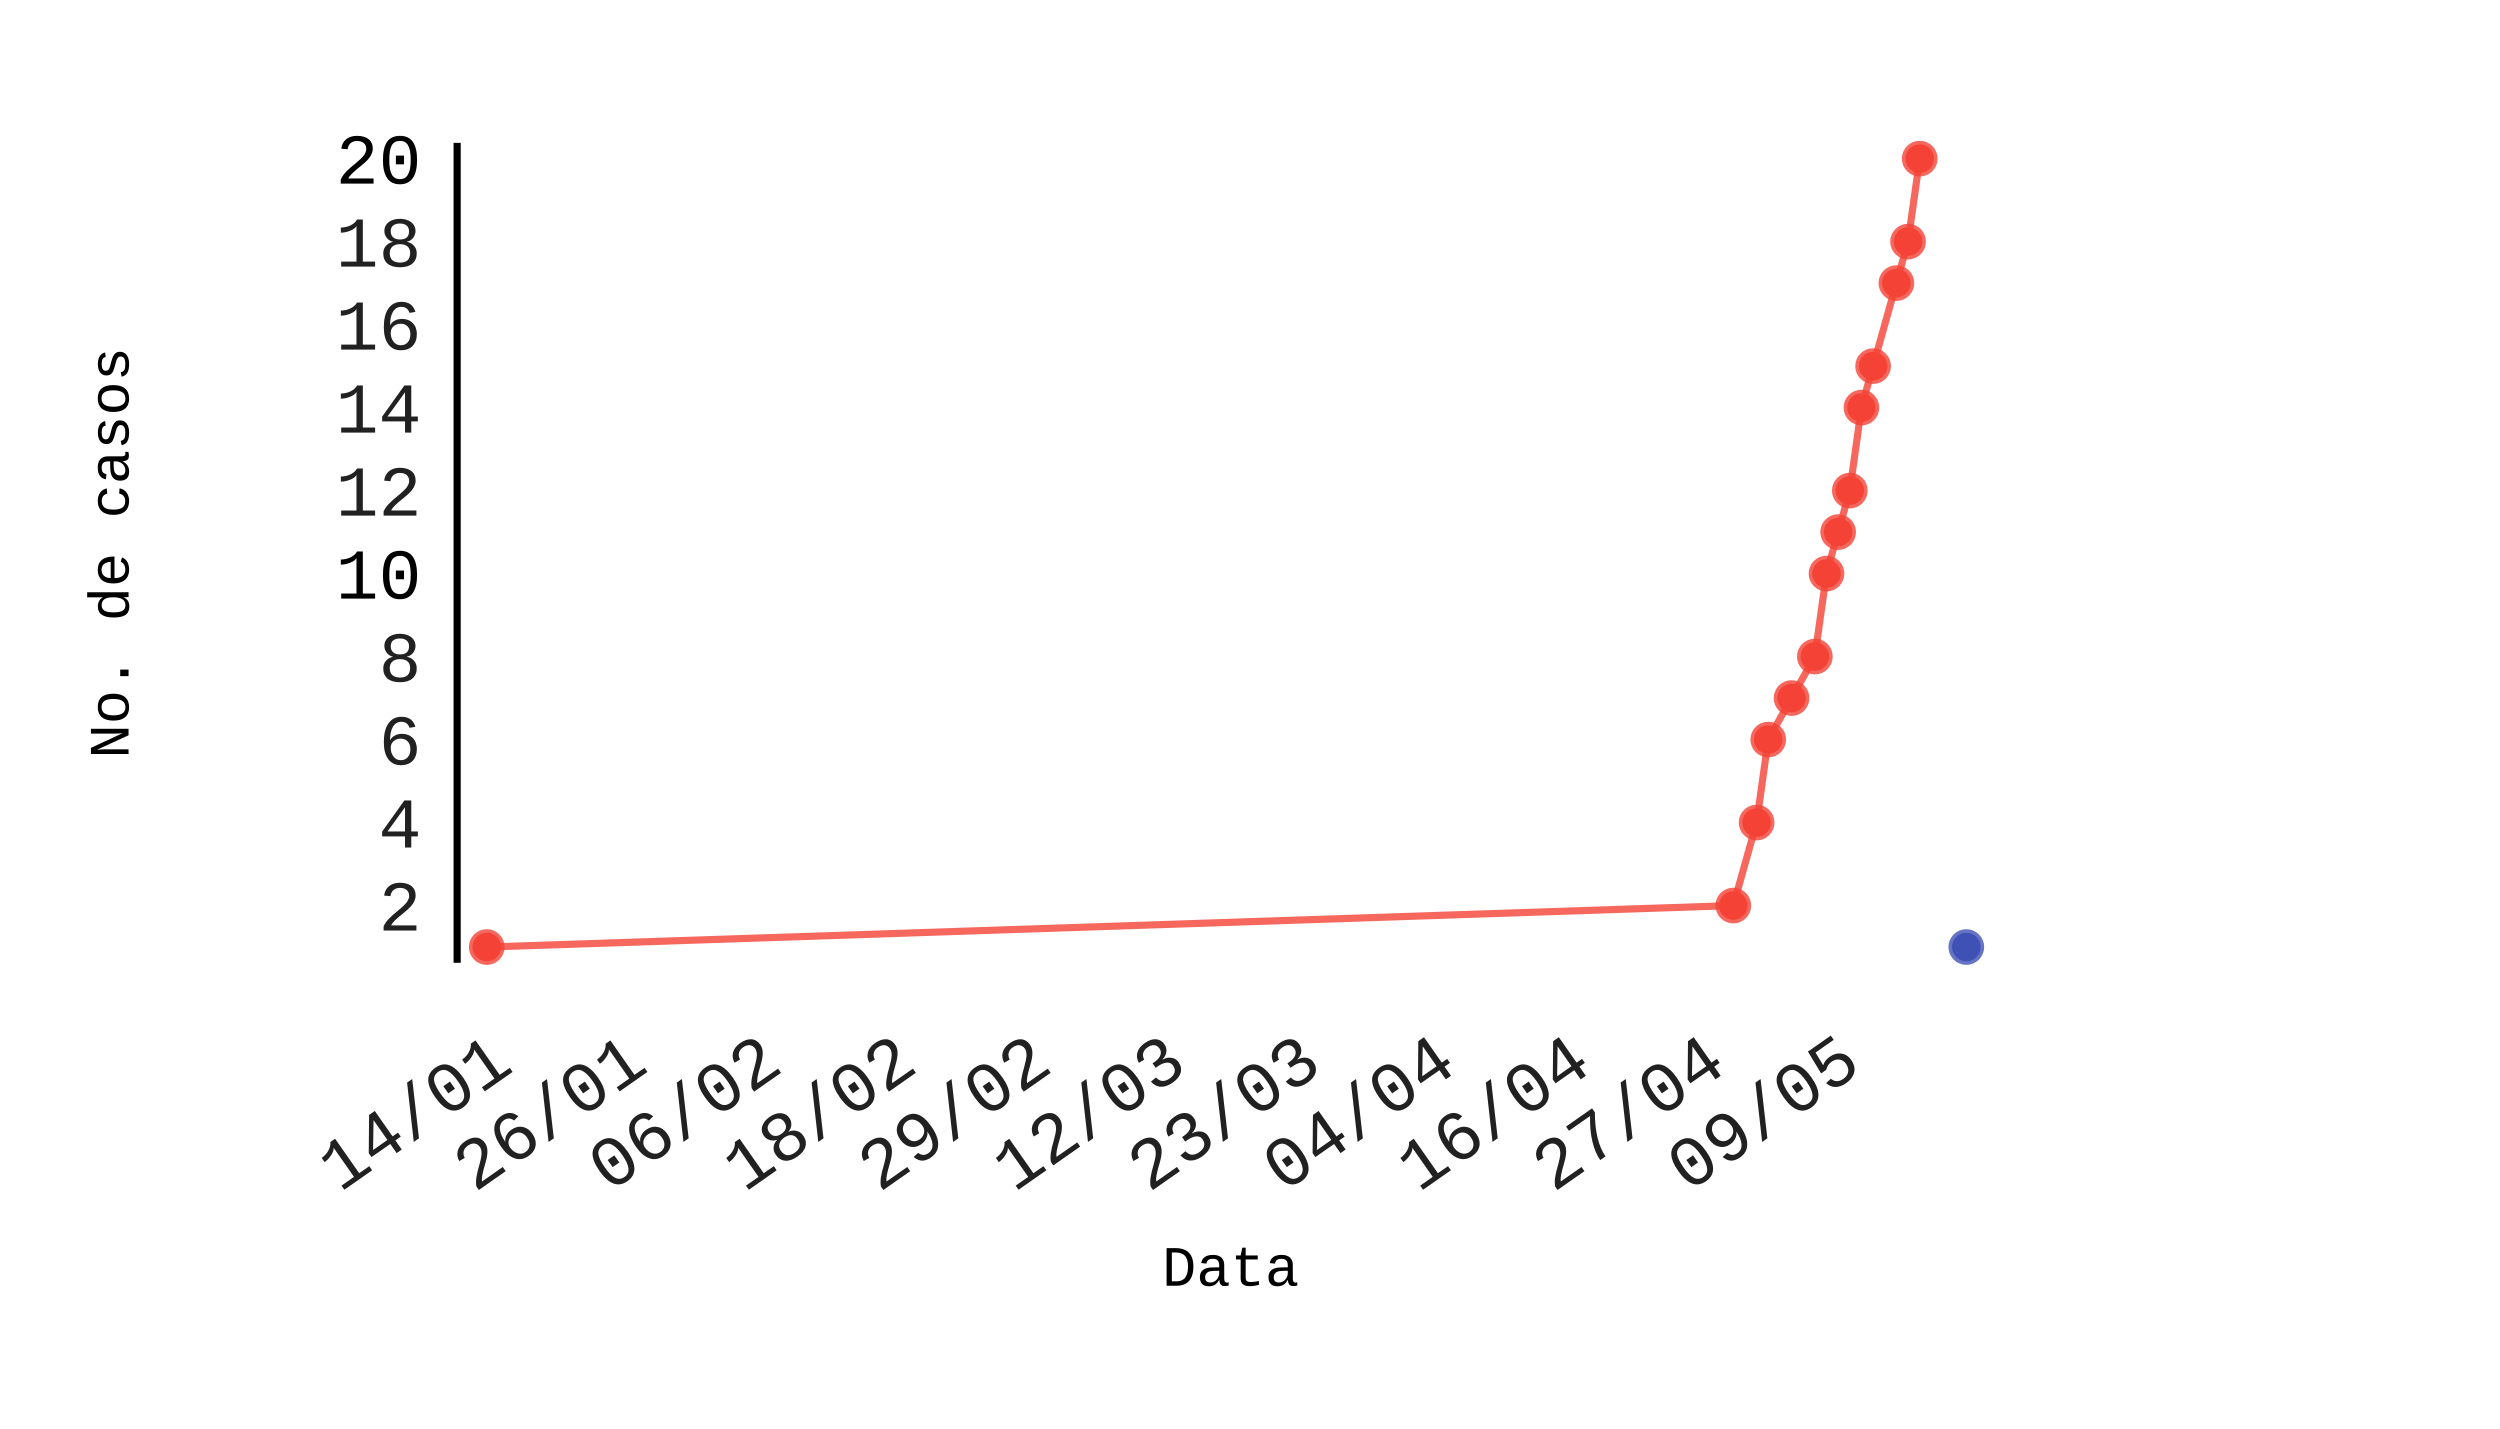
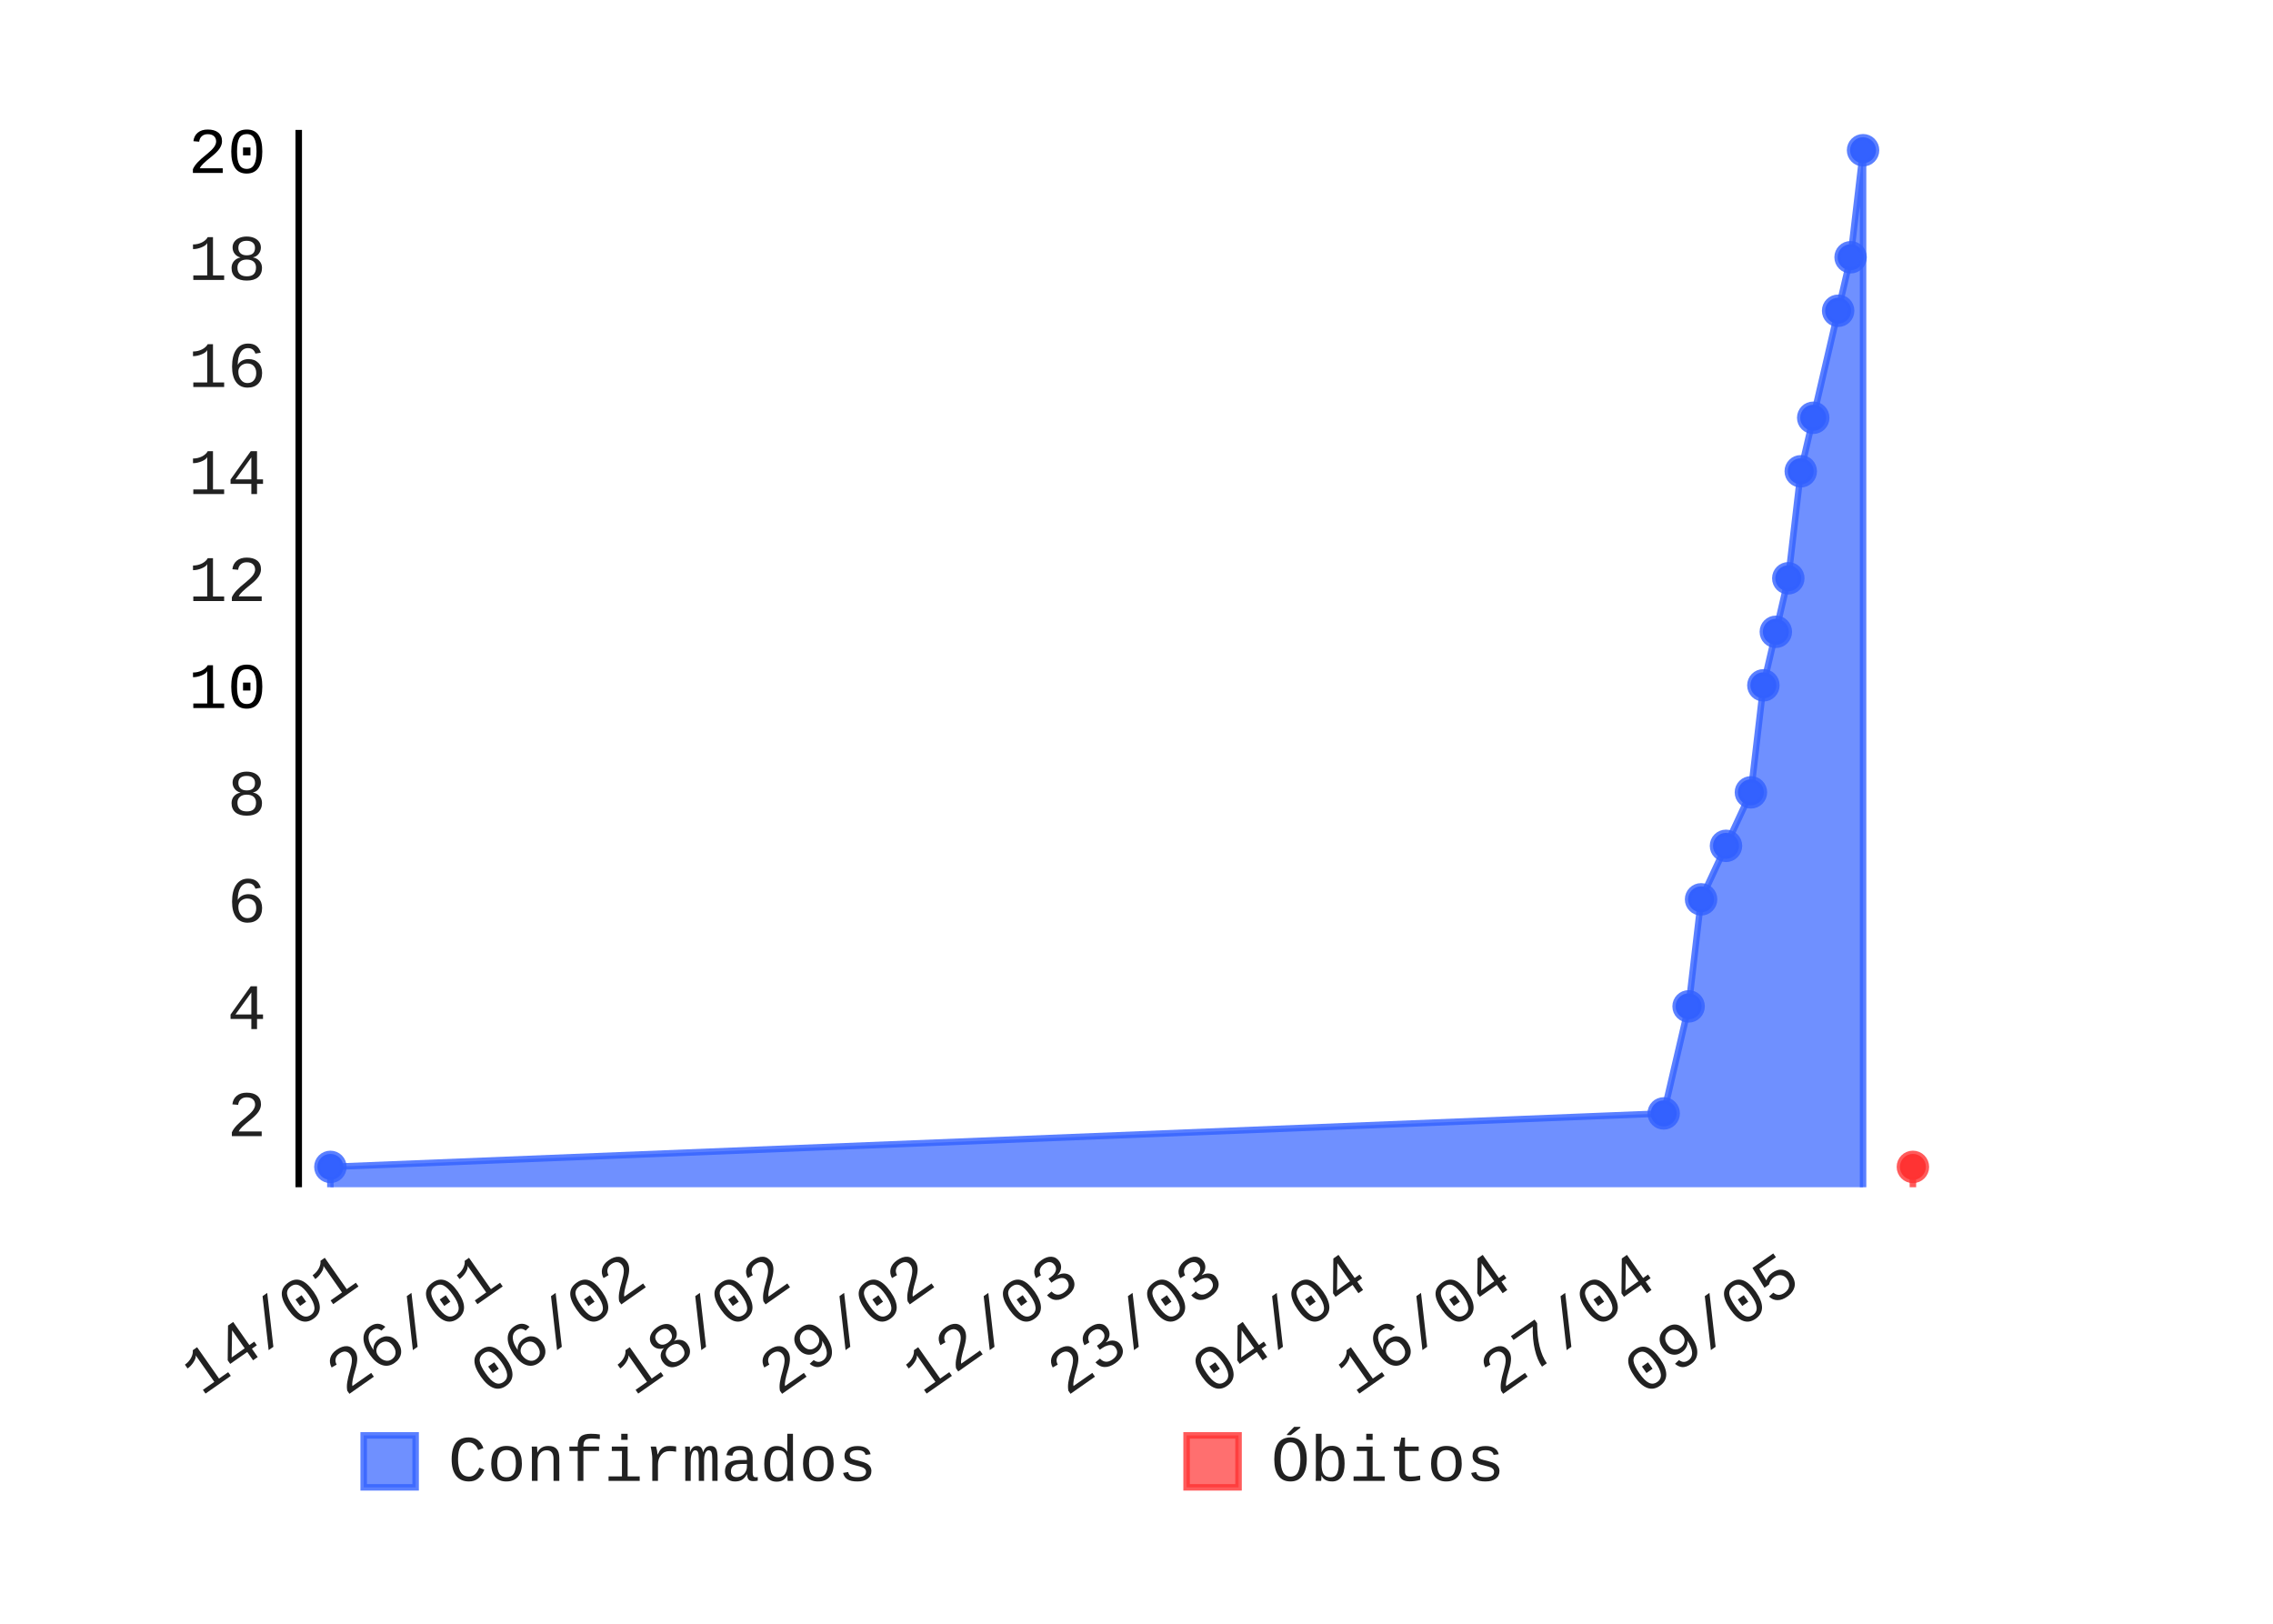
- <svg xmlns="http://www.w3.org/2000/svg" id="chart-f537f0c6-f7d7-4457-a05b-df2f0a5925cc" class="pygal-chart" viewBox="0 0 350 200" width="350" height="200">
+ <svg xmlns="http://www.w3.org/2000/svg" id="chart-ff34429f-6f1a-4a40-b69d-091b2af07d7f" class="pygal-chart" viewBox="0 0 350 250" width="350" height="250">
  <defs>
-     <style type="text/css">#chart-f537f0c6-f7d7-4457-a05b-df2f0a5925cc{-webkit-user-select:none;-webkit-font-smoothing:antialiased;font-family:Consolas,"Liberation Mono",Menlo,Courier,monospace}#chart-f537f0c6-f7d7-4457-a05b-df2f0a5925cc .title{font-family:Consolas,"Liberation Mono",Menlo,Courier,monospace;font-size:8px}#chart-f537f0c6-f7d7-4457-a05b-df2f0a5925cc .legends .legend text{font-family:Consolas,"Liberation Mono",Menlo,Courier,monospace;font-size:14px}#chart-f537f0c6-f7d7-4457-a05b-df2f0a5925cc .axis text{font-family:Consolas,"Liberation Mono",Menlo,Courier,monospace;font-size:10px}#chart-f537f0c6-f7d7-4457-a05b-df2f0a5925cc .axis text.major{font-family:Consolas,"Liberation Mono",Menlo,Courier,monospace;font-size:10px}#chart-f537f0c6-f7d7-4457-a05b-df2f0a5925cc .text-overlay text.value{font-family:Consolas,"Liberation Mono",Menlo,Courier,monospace;font-size:16px}#chart-f537f0c6-f7d7-4457-a05b-df2f0a5925cc .text-overlay text.label{font-family:Consolas,"Liberation Mono",Menlo,Courier,monospace;font-size:10px}#chart-f537f0c6-f7d7-4457-a05b-df2f0a5925cc .tooltip{font-family:Consolas,"Liberation Mono",Menlo,Courier,monospace;font-size:14px}#chart-f537f0c6-f7d7-4457-a05b-df2f0a5925cc text.no_data{font-family:Consolas,"Liberation Mono",Menlo,Courier,monospace;font-size:64px}
- #chart-f537f0c6-f7d7-4457-a05b-df2f0a5925cc{background-color:transparent}#chart-f537f0c6-f7d7-4457-a05b-df2f0a5925cc path,#chart-f537f0c6-f7d7-4457-a05b-df2f0a5925cc line,#chart-f537f0c6-f7d7-4457-a05b-df2f0a5925cc rect,#chart-f537f0c6-f7d7-4457-a05b-df2f0a5925cc circle{-webkit-transition:150ms;-moz-transition:150ms;transition:150ms}#chart-f537f0c6-f7d7-4457-a05b-df2f0a5925cc .graph &gt; .background{fill:transparent}#chart-f537f0c6-f7d7-4457-a05b-df2f0a5925cc .plot &gt; .background{fill:rgba(255,255,255,1)}#chart-f537f0c6-f7d7-4457-a05b-df2f0a5925cc .graph{fill:rgba(0,0,0,.87)}#chart-f537f0c6-f7d7-4457-a05b-df2f0a5925cc text.no_data{fill:rgba(0,0,0,1)}#chart-f537f0c6-f7d7-4457-a05b-df2f0a5925cc .title{fill:rgba(0,0,0,1)}#chart-f537f0c6-f7d7-4457-a05b-df2f0a5925cc .legends .legend text{fill:rgba(0,0,0,.87)}#chart-f537f0c6-f7d7-4457-a05b-df2f0a5925cc .legends .legend:hover text{fill:rgba(0,0,0,1)}#chart-f537f0c6-f7d7-4457-a05b-df2f0a5925cc .axis .line{stroke:rgba(0,0,0,1)}#chart-f537f0c6-f7d7-4457-a05b-df2f0a5925cc .axis .guide.line{stroke:rgba(0,0,0,.54)}#chart-f537f0c6-f7d7-4457-a05b-df2f0a5925cc .axis .major.line{stroke:rgba(0,0,0,.87)}#chart-f537f0c6-f7d7-4457-a05b-df2f0a5925cc .axis text.major{fill:rgba(0,0,0,1)}#chart-f537f0c6-f7d7-4457-a05b-df2f0a5925cc .axis.y .guides:hover .guide.line,#chart-f537f0c6-f7d7-4457-a05b-df2f0a5925cc .line-graph .axis.x .guides:hover .guide.line,#chart-f537f0c6-f7d7-4457-a05b-df2f0a5925cc .stackedline-graph .axis.x .guides:hover .guide.line,#chart-f537f0c6-f7d7-4457-a05b-df2f0a5925cc .xy-graph .axis.x .guides:hover .guide.line{stroke:rgba(0,0,0,1)}#chart-f537f0c6-f7d7-4457-a05b-df2f0a5925cc .axis .guides:hover text{fill:rgba(0,0,0,1)}#chart-f537f0c6-f7d7-4457-a05b-df2f0a5925cc .reactive{fill-opacity:.7;stroke-opacity:.8}#chart-f537f0c6-f7d7-4457-a05b-df2f0a5925cc .ci{stroke:rgba(0,0,0,.87)}#chart-f537f0c6-f7d7-4457-a05b-df2f0a5925cc .reactive.active,#chart-f537f0c6-f7d7-4457-a05b-df2f0a5925cc .active .reactive{fill-opacity:.8;stroke-opacity:.9;stroke-width:4}#chart-f537f0c6-f7d7-4457-a05b-df2f0a5925cc .ci .reactive.active{stroke-width:1.5}#chart-f537f0c6-f7d7-4457-a05b-df2f0a5925cc .series text{fill:rgba(0,0,0,1)}#chart-f537f0c6-f7d7-4457-a05b-df2f0a5925cc .tooltip rect{fill:rgba(255,255,255,1);stroke:rgba(0,0,0,1);-webkit-transition:opacity 150ms;-moz-transition:opacity 150ms;transition:opacity 150ms}#chart-f537f0c6-f7d7-4457-a05b-df2f0a5925cc .tooltip .label{fill:rgba(0,0,0,.87)}#chart-f537f0c6-f7d7-4457-a05b-df2f0a5925cc .tooltip .label{fill:rgba(0,0,0,.87)}#chart-f537f0c6-f7d7-4457-a05b-df2f0a5925cc .tooltip .legend{font-size:.8em;fill:rgba(0,0,0,.54)}#chart-f537f0c6-f7d7-4457-a05b-df2f0a5925cc .tooltip .x_label{font-size:.6em;fill:rgba(0,0,0,1)}#chart-f537f0c6-f7d7-4457-a05b-df2f0a5925cc .tooltip .xlink{font-size:.5em;text-decoration:underline}#chart-f537f0c6-f7d7-4457-a05b-df2f0a5925cc .tooltip .value{font-size:1.5em}#chart-f537f0c6-f7d7-4457-a05b-df2f0a5925cc .bound{font-size:.5em}#chart-f537f0c6-f7d7-4457-a05b-df2f0a5925cc .max-value{font-size:.75em;fill:rgba(0,0,0,.54)}#chart-f537f0c6-f7d7-4457-a05b-df2f0a5925cc .map-element{fill:rgba(255,255,255,1);stroke:rgba(0,0,0,.54) !important}#chart-f537f0c6-f7d7-4457-a05b-df2f0a5925cc .map-element .reactive{fill-opacity:inherit;stroke-opacity:inherit}#chart-f537f0c6-f7d7-4457-a05b-df2f0a5925cc .color-0,#chart-f537f0c6-f7d7-4457-a05b-df2f0a5925cc .color-0 a:visited{stroke:#F44336;fill:#F44336}#chart-f537f0c6-f7d7-4457-a05b-df2f0a5925cc .color-1,#chart-f537f0c6-f7d7-4457-a05b-df2f0a5925cc .color-1 a:visited{stroke:#3F51B5;fill:#3F51B5}#chart-f537f0c6-f7d7-4457-a05b-df2f0a5925cc .text-overlay .color-0 text{fill:black}#chart-f537f0c6-f7d7-4457-a05b-df2f0a5925cc .text-overlay .color-1 text{fill:black}
- #chart-f537f0c6-f7d7-4457-a05b-df2f0a5925cc text.no_data{text-anchor:middle}#chart-f537f0c6-f7d7-4457-a05b-df2f0a5925cc .guide.line{fill:none}#chart-f537f0c6-f7d7-4457-a05b-df2f0a5925cc .centered{text-anchor:middle}#chart-f537f0c6-f7d7-4457-a05b-df2f0a5925cc .title{text-anchor:middle}#chart-f537f0c6-f7d7-4457-a05b-df2f0a5925cc .legends .legend text{fill-opacity:1}#chart-f537f0c6-f7d7-4457-a05b-df2f0a5925cc .axis.x text{text-anchor:middle}#chart-f537f0c6-f7d7-4457-a05b-df2f0a5925cc .axis.x:not(.web) text[transform]{text-anchor:start}#chart-f537f0c6-f7d7-4457-a05b-df2f0a5925cc .axis.x:not(.web) text[transform].backwards{text-anchor:end}#chart-f537f0c6-f7d7-4457-a05b-df2f0a5925cc .axis.y text{text-anchor:end}#chart-f537f0c6-f7d7-4457-a05b-df2f0a5925cc .axis.y text[transform].backwards{text-anchor:start}#chart-f537f0c6-f7d7-4457-a05b-df2f0a5925cc .axis.y2 text{text-anchor:start}#chart-f537f0c6-f7d7-4457-a05b-df2f0a5925cc .axis.y2 text[transform].backwards{text-anchor:end}#chart-f537f0c6-f7d7-4457-a05b-df2f0a5925cc .axis .guide.line{stroke-dasharray:4,4}#chart-f537f0c6-f7d7-4457-a05b-df2f0a5925cc .axis .major.guide.line{stroke-dasharray:6,6}#chart-f537f0c6-f7d7-4457-a05b-df2f0a5925cc .horizontal .axis.y .guide.line,#chart-f537f0c6-f7d7-4457-a05b-df2f0a5925cc .horizontal .axis.y2 .guide.line,#chart-f537f0c6-f7d7-4457-a05b-df2f0a5925cc .vertical .axis.x .guide.line{opacity:0}#chart-f537f0c6-f7d7-4457-a05b-df2f0a5925cc .horizontal .axis.always_show .guide.line,#chart-f537f0c6-f7d7-4457-a05b-df2f0a5925cc .vertical .axis.always_show .guide.line{opacity:1 !important}#chart-f537f0c6-f7d7-4457-a05b-df2f0a5925cc .axis.y .guides:hover .guide.line,#chart-f537f0c6-f7d7-4457-a05b-df2f0a5925cc .axis.y2 .guides:hover .guide.line,#chart-f537f0c6-f7d7-4457-a05b-df2f0a5925cc .axis.x .guides:hover .guide.line{opacity:1}#chart-f537f0c6-f7d7-4457-a05b-df2f0a5925cc .axis .guides:hover text{opacity:1}#chart-f537f0c6-f7d7-4457-a05b-df2f0a5925cc .nofill{fill:none}#chart-f537f0c6-f7d7-4457-a05b-df2f0a5925cc .subtle-fill{fill-opacity:.2}#chart-f537f0c6-f7d7-4457-a05b-df2f0a5925cc .dot{stroke-width:1px;fill-opacity:1}#chart-f537f0c6-f7d7-4457-a05b-df2f0a5925cc .dot.active{stroke-width:5px}#chart-f537f0c6-f7d7-4457-a05b-df2f0a5925cc .dot.negative{fill:transparent}#chart-f537f0c6-f7d7-4457-a05b-df2f0a5925cc text,#chart-f537f0c6-f7d7-4457-a05b-df2f0a5925cc tspan{stroke:none !important}#chart-f537f0c6-f7d7-4457-a05b-df2f0a5925cc .series text.active{opacity:1}#chart-f537f0c6-f7d7-4457-a05b-df2f0a5925cc .tooltip rect{fill-opacity:.95;stroke-width:.5}#chart-f537f0c6-f7d7-4457-a05b-df2f0a5925cc .tooltip text{fill-opacity:1}#chart-f537f0c6-f7d7-4457-a05b-df2f0a5925cc .showable{visibility:hidden}#chart-f537f0c6-f7d7-4457-a05b-df2f0a5925cc .showable.shown{visibility:visible}#chart-f537f0c6-f7d7-4457-a05b-df2f0a5925cc .gauge-background{fill:rgba(229,229,229,1);stroke:none}#chart-f537f0c6-f7d7-4457-a05b-df2f0a5925cc .bg-lines{stroke:transparent;stroke-width:2px}</style>
+     <style type="text/css">#chart-ff34429f-6f1a-4a40-b69d-091b2af07d7f{-webkit-user-select:none;-webkit-font-smoothing:antialiased;font-family:Consolas,"Liberation Mono",Menlo,Courier,monospace}#chart-ff34429f-6f1a-4a40-b69d-091b2af07d7f .title{font-family:Consolas,"Liberation Mono",Menlo,Courier,monospace;font-size:8px}#chart-ff34429f-6f1a-4a40-b69d-091b2af07d7f .legends .legend text{font-family:Consolas,"Liberation Mono",Menlo,Courier,monospace;font-size:10px}#chart-ff34429f-6f1a-4a40-b69d-091b2af07d7f .axis text{font-family:Consolas,"Liberation Mono",Menlo,Courier,monospace;font-size:10px}#chart-ff34429f-6f1a-4a40-b69d-091b2af07d7f .axis text.major{font-family:Consolas,"Liberation Mono",Menlo,Courier,monospace;font-size:10px}#chart-ff34429f-6f1a-4a40-b69d-091b2af07d7f .text-overlay text.value{font-family:Consolas,"Liberation Mono",Menlo,Courier,monospace;font-size:16px}#chart-ff34429f-6f1a-4a40-b69d-091b2af07d7f .text-overlay text.label{font-family:Consolas,"Liberation Mono",Menlo,Courier,monospace;font-size:10px}#chart-ff34429f-6f1a-4a40-b69d-091b2af07d7f .tooltip{font-family:Consolas,"Liberation Mono",Menlo,Courier,monospace;font-size:12px}#chart-ff34429f-6f1a-4a40-b69d-091b2af07d7f text.no_data{font-family:Consolas,"Liberation Mono",Menlo,Courier,monospace;font-size:64px}
+ #chart-ff34429f-6f1a-4a40-b69d-091b2af07d7f{background-color:transparent}#chart-ff34429f-6f1a-4a40-b69d-091b2af07d7f path,#chart-ff34429f-6f1a-4a40-b69d-091b2af07d7f line,#chart-ff34429f-6f1a-4a40-b69d-091b2af07d7f rect,#chart-ff34429f-6f1a-4a40-b69d-091b2af07d7f circle{-webkit-transition:150ms;-moz-transition:150ms;transition:150ms}#chart-ff34429f-6f1a-4a40-b69d-091b2af07d7f .graph &gt; .background{fill:transparent}#chart-ff34429f-6f1a-4a40-b69d-091b2af07d7f .plot &gt; .background{fill:rgba(255,255,255,1)}#chart-ff34429f-6f1a-4a40-b69d-091b2af07d7f .graph{fill:rgba(0,0,0,.87)}#chart-ff34429f-6f1a-4a40-b69d-091b2af07d7f text.no_data{fill:rgba(0,0,0,1)}#chart-ff34429f-6f1a-4a40-b69d-091b2af07d7f .title{fill:rgba(0,0,0,1)}#chart-ff34429f-6f1a-4a40-b69d-091b2af07d7f .legends .legend text{fill:rgba(0,0,0,.87)}#chart-ff34429f-6f1a-4a40-b69d-091b2af07d7f .legends .legend:hover text{fill:rgba(0,0,0,1)}#chart-ff34429f-6f1a-4a40-b69d-091b2af07d7f .axis .line{stroke:rgba(0,0,0,1)}#chart-ff34429f-6f1a-4a40-b69d-091b2af07d7f .axis .guide.line{stroke:rgba(0,0,0,.54)}#chart-ff34429f-6f1a-4a40-b69d-091b2af07d7f .axis .major.line{stroke:rgba(0,0,0,.87)}#chart-ff34429f-6f1a-4a40-b69d-091b2af07d7f .axis text.major{fill:rgba(0,0,0,1)}#chart-ff34429f-6f1a-4a40-b69d-091b2af07d7f .axis.y .guides:hover .guide.line,#chart-ff34429f-6f1a-4a40-b69d-091b2af07d7f .line-graph .axis.x .guides:hover .guide.line,#chart-ff34429f-6f1a-4a40-b69d-091b2af07d7f .stackedline-graph .axis.x .guides:hover .guide.line,#chart-ff34429f-6f1a-4a40-b69d-091b2af07d7f .xy-graph .axis.x .guides:hover .guide.line{stroke:rgba(0,0,0,1)}#chart-ff34429f-6f1a-4a40-b69d-091b2af07d7f .axis .guides:hover text{fill:rgba(0,0,0,1)}#chart-ff34429f-6f1a-4a40-b69d-091b2af07d7f .reactive{fill-opacity:.7;stroke-opacity:.8}#chart-ff34429f-6f1a-4a40-b69d-091b2af07d7f .ci{stroke:rgba(0,0,0,.87)}#chart-ff34429f-6f1a-4a40-b69d-091b2af07d7f .reactive.active,#chart-ff34429f-6f1a-4a40-b69d-091b2af07d7f .active .reactive{fill-opacity:.8;stroke-opacity:.9;stroke-width:4}#chart-ff34429f-6f1a-4a40-b69d-091b2af07d7f .ci .reactive.active{stroke-width:1.5}#chart-ff34429f-6f1a-4a40-b69d-091b2af07d7f .series text{fill:rgba(0,0,0,1)}#chart-ff34429f-6f1a-4a40-b69d-091b2af07d7f .tooltip rect{fill:rgba(255,255,255,1);stroke:rgba(0,0,0,1);-webkit-transition:opacity 150ms;-moz-transition:opacity 150ms;transition:opacity 150ms}#chart-ff34429f-6f1a-4a40-b69d-091b2af07d7f .tooltip .label{fill:rgba(0,0,0,.87)}#chart-ff34429f-6f1a-4a40-b69d-091b2af07d7f .tooltip .label{fill:rgba(0,0,0,.87)}#chart-ff34429f-6f1a-4a40-b69d-091b2af07d7f .tooltip .legend{font-size:.8em;fill:rgba(0,0,0,.54)}#chart-ff34429f-6f1a-4a40-b69d-091b2af07d7f .tooltip .x_label{font-size:.6em;fill:rgba(0,0,0,1)}#chart-ff34429f-6f1a-4a40-b69d-091b2af07d7f .tooltip .xlink{font-size:.5em;text-decoration:underline}#chart-ff34429f-6f1a-4a40-b69d-091b2af07d7f .tooltip .value{font-size:1.5em}#chart-ff34429f-6f1a-4a40-b69d-091b2af07d7f .bound{font-size:.5em}#chart-ff34429f-6f1a-4a40-b69d-091b2af07d7f .max-value{font-size:.75em;fill:rgba(0,0,0,.54)}#chart-ff34429f-6f1a-4a40-b69d-091b2af07d7f .map-element{fill:rgba(255,255,255,1);stroke:rgba(0,0,0,.54) !important}#chart-ff34429f-6f1a-4a40-b69d-091b2af07d7f .map-element .reactive{fill-opacity:inherit;stroke-opacity:inherit}#chart-ff34429f-6f1a-4a40-b69d-091b2af07d7f .color-0,#chart-ff34429f-6f1a-4a40-b69d-091b2af07d7f .color-0 a:visited{stroke:#3361FF;fill:#3361FF}#chart-ff34429f-6f1a-4a40-b69d-091b2af07d7f .color-1,#chart-ff34429f-6f1a-4a40-b69d-091b2af07d7f .color-1 a:visited{stroke:#FF3333;fill:#FF3333}#chart-ff34429f-6f1a-4a40-b69d-091b2af07d7f .text-overlay .color-0 text{fill:black}#chart-ff34429f-6f1a-4a40-b69d-091b2af07d7f .text-overlay .color-1 text{fill:black}
+ #chart-ff34429f-6f1a-4a40-b69d-091b2af07d7f text.no_data{text-anchor:middle}#chart-ff34429f-6f1a-4a40-b69d-091b2af07d7f .guide.line{fill:none}#chart-ff34429f-6f1a-4a40-b69d-091b2af07d7f .centered{text-anchor:middle}#chart-ff34429f-6f1a-4a40-b69d-091b2af07d7f .title{text-anchor:middle}#chart-ff34429f-6f1a-4a40-b69d-091b2af07d7f .legends .legend text{fill-opacity:1}#chart-ff34429f-6f1a-4a40-b69d-091b2af07d7f .axis.x text{text-anchor:middle}#chart-ff34429f-6f1a-4a40-b69d-091b2af07d7f .axis.x:not(.web) text[transform]{text-anchor:start}#chart-ff34429f-6f1a-4a40-b69d-091b2af07d7f .axis.x:not(.web) text[transform].backwards{text-anchor:end}#chart-ff34429f-6f1a-4a40-b69d-091b2af07d7f .axis.y text{text-anchor:end}#chart-ff34429f-6f1a-4a40-b69d-091b2af07d7f .axis.y text[transform].backwards{text-anchor:start}#chart-ff34429f-6f1a-4a40-b69d-091b2af07d7f .axis.y2 text{text-anchor:start}#chart-ff34429f-6f1a-4a40-b69d-091b2af07d7f .axis.y2 text[transform].backwards{text-anchor:end}#chart-ff34429f-6f1a-4a40-b69d-091b2af07d7f .axis .guide.line{stroke-dasharray:4,4}#chart-ff34429f-6f1a-4a40-b69d-091b2af07d7f .axis .major.guide.line{stroke-dasharray:6,6}#chart-ff34429f-6f1a-4a40-b69d-091b2af07d7f .horizontal .axis.y .guide.line,#chart-ff34429f-6f1a-4a40-b69d-091b2af07d7f .horizontal .axis.y2 .guide.line,#chart-ff34429f-6f1a-4a40-b69d-091b2af07d7f .vertical .axis.x .guide.line{opacity:0}#chart-ff34429f-6f1a-4a40-b69d-091b2af07d7f .horizontal .axis.always_show .guide.line,#chart-ff34429f-6f1a-4a40-b69d-091b2af07d7f .vertical .axis.always_show .guide.line{opacity:1 !important}#chart-ff34429f-6f1a-4a40-b69d-091b2af07d7f .axis.y .guides:hover .guide.line,#chart-ff34429f-6f1a-4a40-b69d-091b2af07d7f .axis.y2 .guides:hover .guide.line,#chart-ff34429f-6f1a-4a40-b69d-091b2af07d7f .axis.x .guides:hover .guide.line{opacity:1}#chart-ff34429f-6f1a-4a40-b69d-091b2af07d7f .axis .guides:hover text{opacity:1}#chart-ff34429f-6f1a-4a40-b69d-091b2af07d7f .nofill{fill:none}#chart-ff34429f-6f1a-4a40-b69d-091b2af07d7f .subtle-fill{fill-opacity:.2}#chart-ff34429f-6f1a-4a40-b69d-091b2af07d7f .dot{stroke-width:1px;fill-opacity:1}#chart-ff34429f-6f1a-4a40-b69d-091b2af07d7f .dot.active{stroke-width:5px}#chart-ff34429f-6f1a-4a40-b69d-091b2af07d7f .dot.negative{fill:transparent}#chart-ff34429f-6f1a-4a40-b69d-091b2af07d7f text,#chart-ff34429f-6f1a-4a40-b69d-091b2af07d7f tspan{stroke:none !important}#chart-ff34429f-6f1a-4a40-b69d-091b2af07d7f .series text.active{opacity:1}#chart-ff34429f-6f1a-4a40-b69d-091b2af07d7f .tooltip rect{fill-opacity:.95;stroke-width:.5}#chart-ff34429f-6f1a-4a40-b69d-091b2af07d7f .tooltip text{fill-opacity:1}#chart-ff34429f-6f1a-4a40-b69d-091b2af07d7f .showable{visibility:hidden}#chart-ff34429f-6f1a-4a40-b69d-091b2af07d7f .showable.shown{visibility:visible}#chart-ff34429f-6f1a-4a40-b69d-091b2af07d7f .gauge-background{fill:rgba(229,229,229,1);stroke:none}#chart-ff34429f-6f1a-4a40-b69d-091b2af07d7f .bg-lines{stroke:transparent;stroke-width:2px}</style>
  </defs>
  <g class="graph datetimeline-graph vertical">
-     <rect x="0" y="0" width="350" height="200" class="background" />
-     <g transform="translate(64, 20)" class="plot">
-       <rect x="0" y="0" width="215.425" height="114.793" class="background" />
+     <rect x="0" y="0" width="350" height="250" class="background" />
+     <g transform="translate(46, 20)" class="plot">
+       <rect x="0" y="0" width="253.425" height="162.793" class="background" />
      <g class="axis y">
        <g class="guides">
-           <text x="-5" y="110.276" class="">2</text>
+           <text x="-5" y="154.924" class="">2</text>
        </g>
        <g class="guides">
-           <text x="-5" y="98.657" class="">4</text>
+           <text x="-5" y="138.447" class="">4</text>
        </g>
        <g class="guides">
-           <text x="-5" y="87.038" class="">6</text>
+           <text x="-5" y="121.97" class="">6</text>
        </g>
        <g class="guides">
-           <text x="-5" y="75.42" class="">8</text>
+           <text x="-5" y="105.493" class="">8</text>
        </g>
        <g class="guides">
-           <text x="-5" y="63.801" class="major">10</text>
+           <text x="-5" y="89.016" class="major">10</text>
        </g>
        <g class="guides">
-           <text x="-5" y="52.182" class="">12</text>
+           <text x="-5" y="72.539" class="">12</text>
        </g>
        <g class="guides">
-           <text x="-5" y="40.564" class="">14</text>
+           <text x="-5" y="56.062" class="">14</text>
        </g>
        <g class="guides">
-           <text x="-5" y="28.945" class="">16</text>
+           <text x="-5" y="39.585" class="">16</text>
        </g>
        <g class="guides">
-           <text x="-5" y="17.326" class="">18</text>
+           <text x="-5" y="23.108" class="">18</text>
        </g>
        <g class="guides">
-           <text x="-5" y="5.708" class="major">20</text>
+           <text x="-5" y="6.631" class="major">20</text>
        </g>
      </g>
      <g class="axis x">
-         <path d="M0 0 v114.793" class="line" />
+         <path d="M0 0 v162.793" class="line" />
        <g class="guides">
-           <path d="M8.16 0 v114.793" class="guide line" />
-           <text x="8.16" y="129.793" class="backwards" transform="rotate(325 8.159945 129.7927)">14/01</text>
+           <path d="M9.599 0 v162.793" class="guide line" />
+           <text x="9.599" y="177.793" class="backwards" transform="rotate(325 9.599319 177.7927)">14/01</text>
        </g>
        <g class="guides">
-           <path d="M27.038 0 v114.793" class="guide line" />
-           <text x="27.038" y="129.793" class="backwards" transform="rotate(325 27.03752 129.7927)">26/01</text>
+           <path d="M31.807 0 v162.793" class="guide line" />
+           <text x="31.807" y="177.793" class="backwards" transform="rotate(325 31.80681 177.7927)">26/01</text>
        </g>
        <g class="guides">
-           <path d="M45.915 0 v114.793" class="guide line" />
-           <text x="45.915" y="129.793" class="backwards" transform="rotate(325 45.91509 129.7927)">06/02</text>
+           <path d="M54.014 0 v162.793" class="guide line" />
+           <text x="54.014" y="177.793" class="backwards" transform="rotate(325 54.01429 177.7927)">06/02</text>
        </g>
        <g class="guides">
-           <path d="M64.793 0 v114.793" class="guide line" />
-           <text x="64.793" y="129.793" class="backwards" transform="rotate(325 64.79267 129.7927)">18/02</text>
+           <path d="M76.222 0 v162.793" class="guide line" />
+           <text x="76.222" y="177.793" class="backwards" transform="rotate(325 76.22178 177.7927)">18/02</text>
        </g>
        <g class="guides">
-           <path d="M83.67 0 v114.793" class="guide line" />
-           <text x="83.67" y="129.793" class="backwards" transform="rotate(325 83.67024 129.7927)">29/02</text>
+           <path d="M98.429 0 v162.793" class="guide line" />
+           <text x="98.429" y="177.793" class="backwards" transform="rotate(325 98.42927 177.7927)">29/02</text>
        </g>
        <g class="guides">
-           <path d="M102.548 0 v114.793" class="guide line" />
-           <text x="102.548" y="129.793" class="backwards" transform="rotate(325 102.5478 129.7927)">12/03</text>
+           <path d="M120.637 0 v162.793" class="guide line" />
+           <text x="120.637" y="177.793" class="backwards" transform="rotate(325 120.6368 177.7927)">12/03</text>
        </g>
        <g class="guides">
-           <path d="M121.425 0 v114.793" class="guide line" />
-           <text x="121.425" y="129.793" class="backwards" transform="rotate(325 121.4254 129.7927)">23/03</text>
+           <path d="M142.844 0 v162.793" class="guide line" />
+           <text x="142.844" y="177.793" class="backwards" transform="rotate(325 142.8442 177.7927)">23/03</text>
        </g>
        <g class="guides">
-           <path d="M140.303 0 v114.793" class="guide line" />
-           <text x="140.303" y="129.793" class="backwards" transform="rotate(325 140.303 129.7927)">04/04</text>
+           <path d="M165.052 0 v162.793" class="guide line" />
+           <text x="165.052" y="177.793" class="backwards" transform="rotate(325 165.0517 177.7927)">04/04</text>
        </g>
        <g class="guides">
-           <path d="M159.181 0 v114.793" class="guide line" />
-           <text x="159.181" y="129.793" class="backwards" transform="rotate(325 159.1805 129.7927)">16/04</text>
+           <path d="M187.259 0 v162.793" class="guide line" />
+           <text x="187.259" y="177.793" class="backwards" transform="rotate(325 187.2592 177.7927)">16/04</text>
        </g>
        <g class="guides">
-           <path d="M178.058 0 v114.793" class="guide line" />
-           <text x="178.058" y="129.793" class="backwards" transform="rotate(325 178.0581 129.7927)">27/04</text>
+           <path d="M209.467 0 v162.793" class="guide line" />
+           <text x="209.467" y="177.793" class="backwards" transform="rotate(325 209.4667 177.7927)">27/04</text>
        </g>
        <g class="guides">
-           <path d="M196.936 0 v114.793" class="guide line" />
-           <text x="196.936" y="129.793" class="backwards" transform="rotate(325 196.9357 129.7927)">09/05</text>
+           <path d="M231.674 0 v162.793" class="guide line" />
+           <text x="231.674" y="177.793" class="backwards" transform="rotate(325 231.6742 177.7927)">09/05</text>
        </g>
      </g>
      <g class="series serie-0 color-0">
-         <path d="M4.143 112.585 L178.662 106.776 181.924 95.157 183.555 83.538 186.817 77.729 190.079 71.92 191.71 60.301 193.341 54.492 194.972 48.682 196.603 37.064 198.234 31.254 201.497 19.636 203.128 13.826 204.759 2.208" class="line reactive nofill" />
+         <path d="M4.874 162.793 L4.874 159.662 210.177 151.424 214.015 134.947 215.934 118.47 219.771 110.231 223.608 101.993 225.527 85.516 227.446 77.277 229.365 69.039 231.283 52.562 233.202 44.323 237.04 27.846 238.958 19.608 240.877 3.131 240.877 162.793" class="line reactive" />
      </g>
-       <g class="series serie-1 color-1" />
+       <g class="series serie-1 color-1">
+         <path d="M248.552 162.793 L248.552 159.662 248.552 162.793" class="line reactive" />
+       </g>
    </g>
-     <g class="titles">
-       <text x="172.287" y="180.0" class="title">Data</text>
-       <text x="0" y="95.396" class="title" transform="rotate(-90 0 77.39635)">No. de casos</text>
-     </g>
-     <g transform="translate(64, 20)" class="plot overlay">
+     <g class="titles" />
+     <g transform="translate(46, 20)" class="plot overlay">
      <g class="series serie-0 color-0">
        <g class="dots">
-           <circle cx="4.143" cy="112.585" r="2" class="dot reactive tooltip-trigger" />
+           <circle cx="4.874" cy="159.662" r="2" class="dot reactive tooltip-trigger" />
        </g>
        <g class="dots">
-           <circle cx="178.662" cy="106.776" r="2" class="dot reactive tooltip-trigger" />
+           <circle cx="210.177" cy="151.424" r="2" class="dot reactive tooltip-trigger" />
        </g>
        <g class="dots">
-           <circle cx="181.924" cy="95.157" r="2" class="dot reactive tooltip-trigger" />
+           <circle cx="214.015" cy="134.947" r="2" class="dot reactive tooltip-trigger" />
        </g>
        <g class="dots">
-           <circle cx="183.555" cy="83.538" r="2" class="dot reactive tooltip-trigger" />
+           <circle cx="215.934" cy="118.47" r="2" class="dot reactive tooltip-trigger" />
        </g>
        <g class="dots">
-           <circle cx="186.817" cy="77.729" r="2" class="dot reactive tooltip-trigger" />
+           <circle cx="219.771" cy="110.231" r="2" class="dot reactive tooltip-trigger" />
        </g>
        <g class="dots">
-           <circle cx="190.079" cy="71.92" r="2" class="dot reactive tooltip-trigger" />
+           <circle cx="223.608" cy="101.993" r="2" class="dot reactive tooltip-trigger" />
        </g>
        <g class="dots">
-           <circle cx="191.71" cy="60.301" r="2" class="dot reactive tooltip-trigger" />
+           <circle cx="225.527" cy="85.516" r="2" class="dot reactive tooltip-trigger" />
        </g>
        <g class="dots">
-           <circle cx="193.341" cy="54.492" r="2" class="dot reactive tooltip-trigger" />
+           <circle cx="227.446" cy="77.277" r="2" class="dot reactive tooltip-trigger" />
        </g>
        <g class="dots">
-           <circle cx="194.972" cy="48.682" r="2" class="dot reactive tooltip-trigger" />
+           <circle cx="229.365" cy="69.039" r="2" class="dot reactive tooltip-trigger" />
        </g>
        <g class="dots">
-           <circle cx="196.603" cy="37.064" r="2" class="dot reactive tooltip-trigger" />
+           <circle cx="231.283" cy="52.562" r="2" class="dot reactive tooltip-trigger" />
        </g>
        <g class="dots">
-           <circle cx="198.234" cy="31.254" r="2" class="dot reactive tooltip-trigger" />
+           <circle cx="233.202" cy="44.323" r="2" class="dot reactive tooltip-trigger" />
        </g>
        <g class="dots">
-           <circle cx="201.497" cy="19.636" r="2" class="dot reactive tooltip-trigger" />
+           <circle cx="237.04" cy="27.846" r="2" class="dot reactive tooltip-trigger" />
        </g>
        <g class="dots">
-           <circle cx="203.128" cy="13.826" r="2" class="dot reactive tooltip-trigger" />
+           <circle cx="238.958" cy="19.608" r="2" class="dot reactive tooltip-trigger" />
        </g>
        <g class="dots">
-           <circle cx="204.759" cy="2.208" r="2" class="dot reactive tooltip-trigger" />
+           <circle cx="240.877" cy="3.131" r="2" class="dot reactive tooltip-trigger" />
        </g>
      </g>
      <g class="series serie-1 color-1">
        <g class="dots">
-           <circle cx="211.283" cy="112.585" r="2" class="dot reactive tooltip-trigger" />
+           <circle cx="248.552" cy="159.662" r="2" class="dot reactive tooltip-trigger" />
        </g>
      </g>
    </g>
-     <g transform="translate(64, 20)" class="plot text-overlay">
+     <g transform="translate(46, 20)" class="plot text-overlay">
      <g class="series serie-0 color-0" />
      <g class="series serie-1 color-1" />
    </g>
-     <g transform="translate(64, 20)" class="plot tooltip-overlay">
+     <g transform="translate(46, 20)" class="plot tooltip-overlay">
      <g transform="translate(0 0)" style="opacity: 0" class="tooltip">
        <rect rx="10" ry="10" width="0" height="0" class="tooltip-box" />
        <g class="text" />
      </g>
    </g>
+     <g transform="translate(56, 220)" class="legends">
+       <g id="activate-serie-0" class="legend reactive activate-serie">
+         <rect x="0.0" y="1.0" width="8" height="8" class="color-0 reactive" />
+         <text x="13.0" y="8.0">Confirmados</text>
+       </g>
+       <g id="activate-serie-1" class="legend reactive activate-serie">
+         <rect x="126.713" y="1.0" width="8" height="8" class="color-1 reactive" />
+         <text x="139.713" y="8.0">Óbitos</text>
+       </g>
+     </g>
  </g>
</svg>
